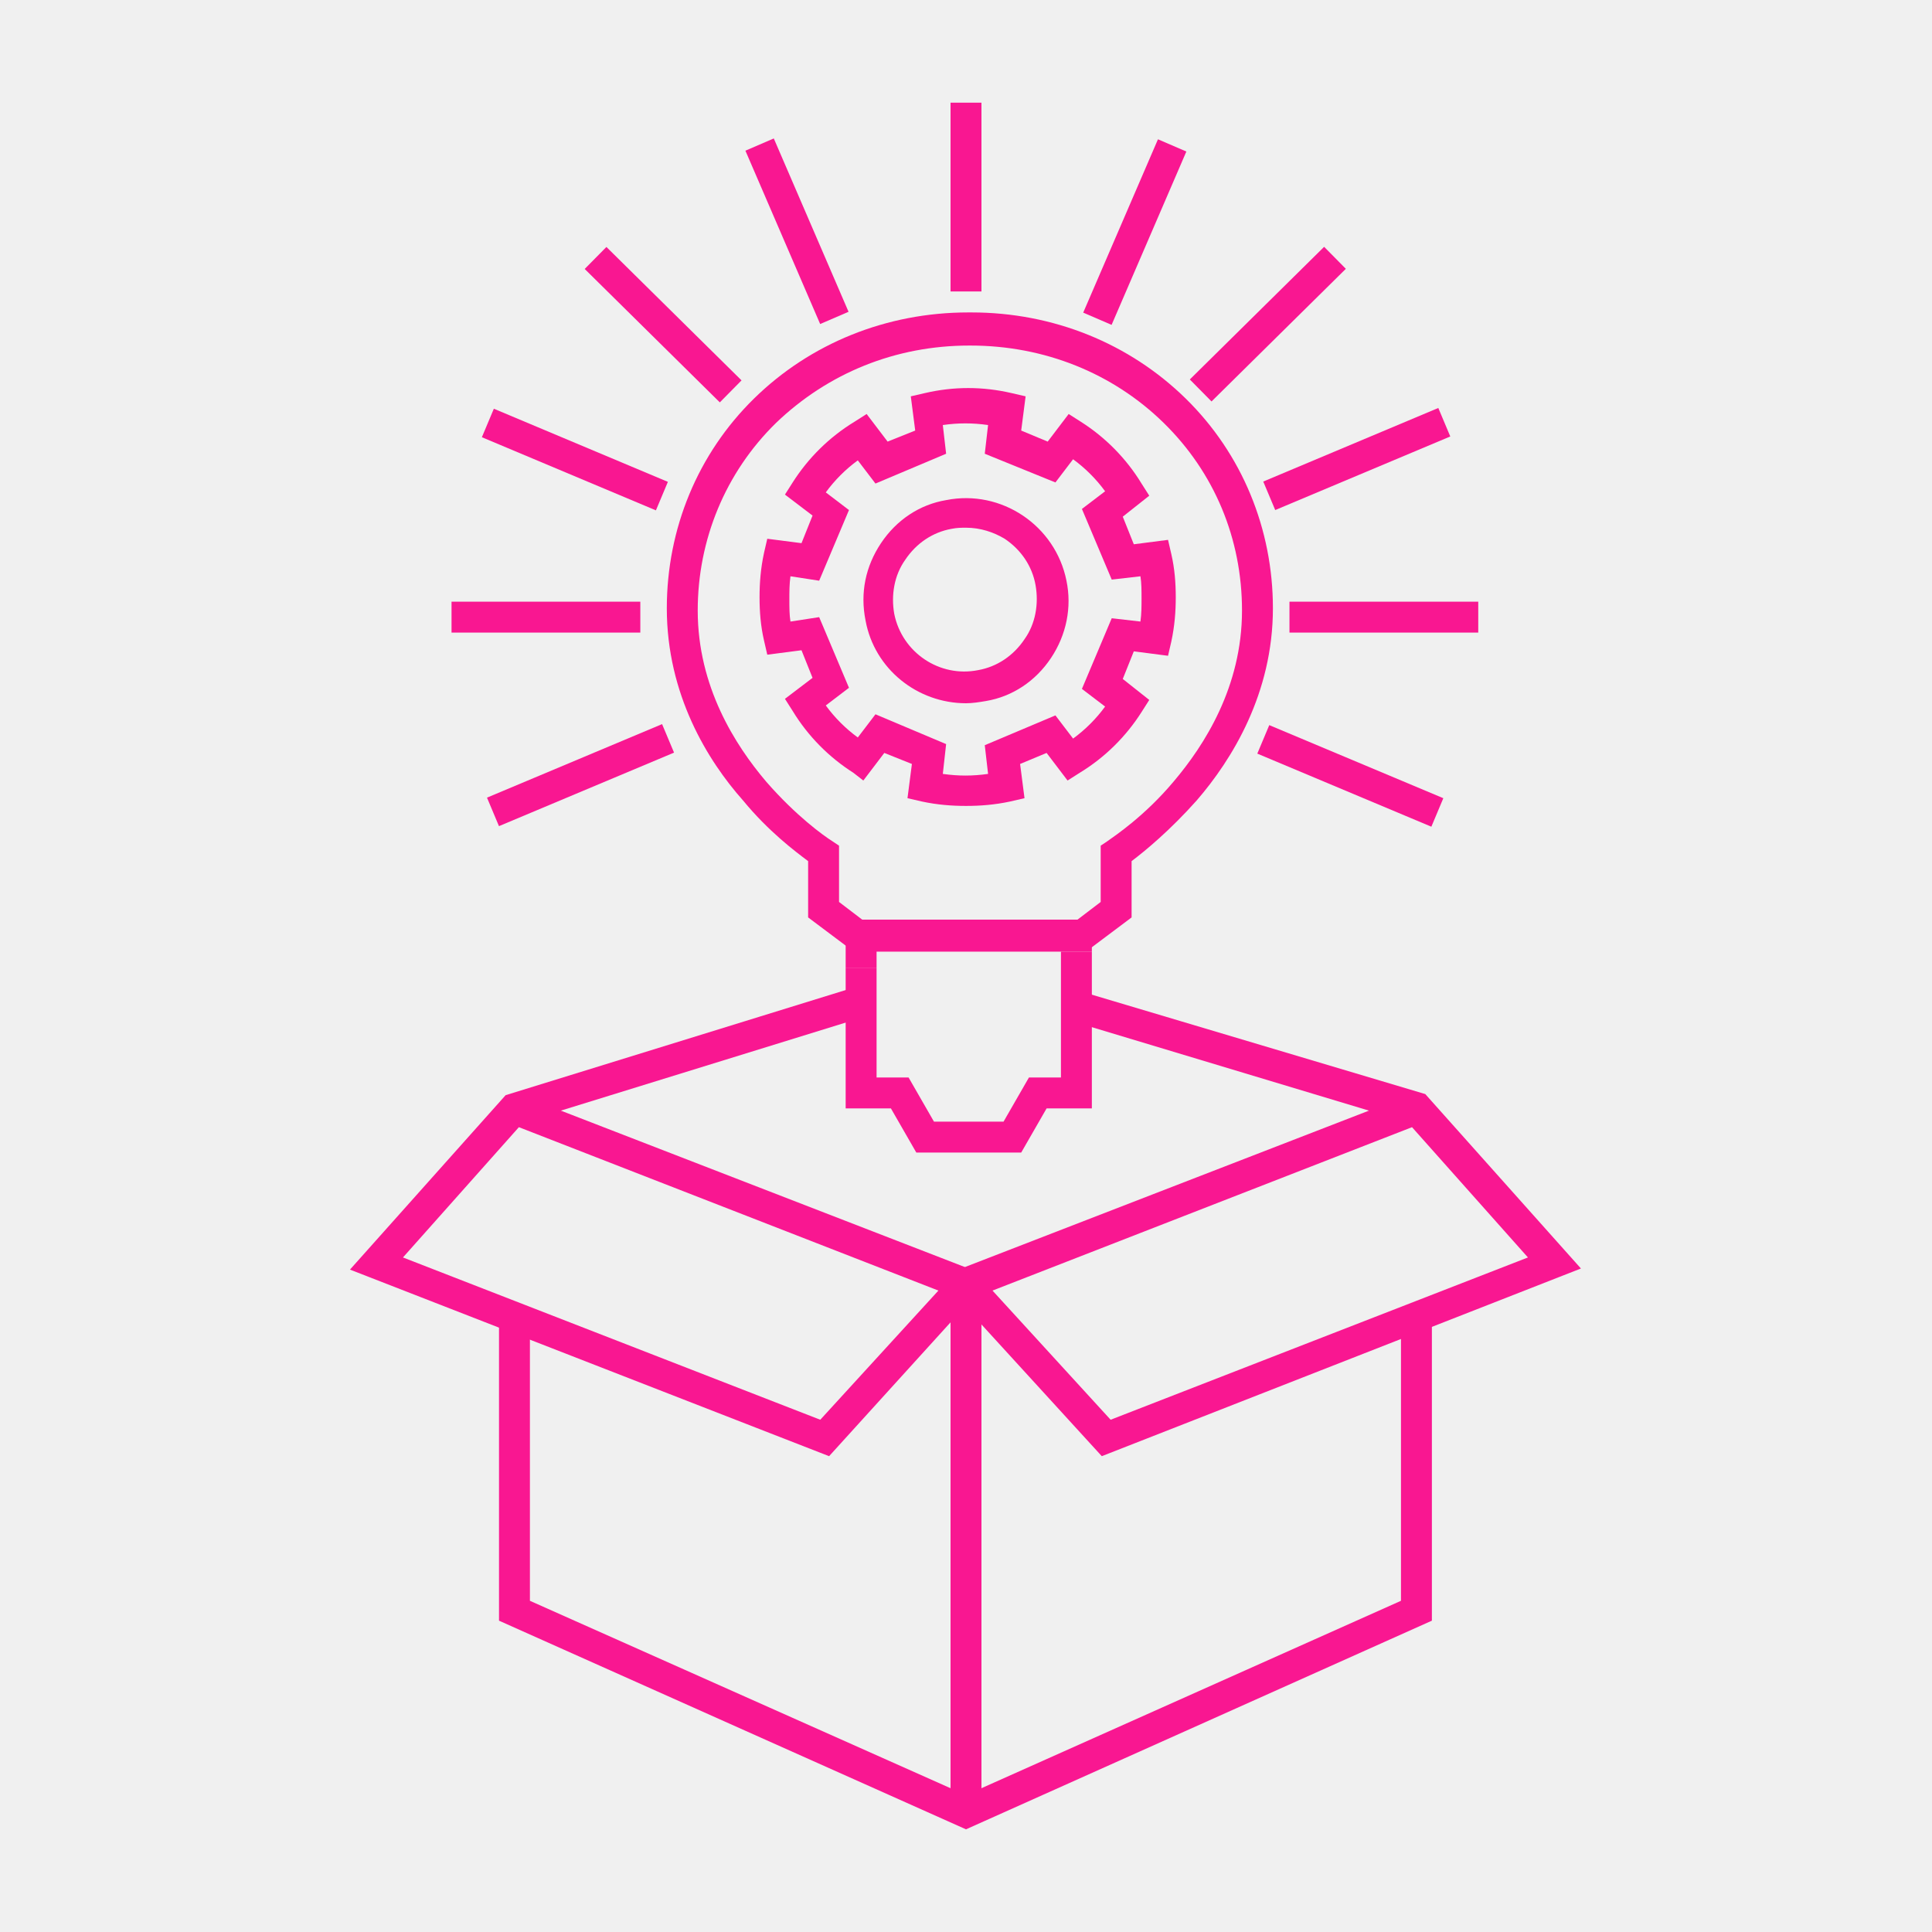
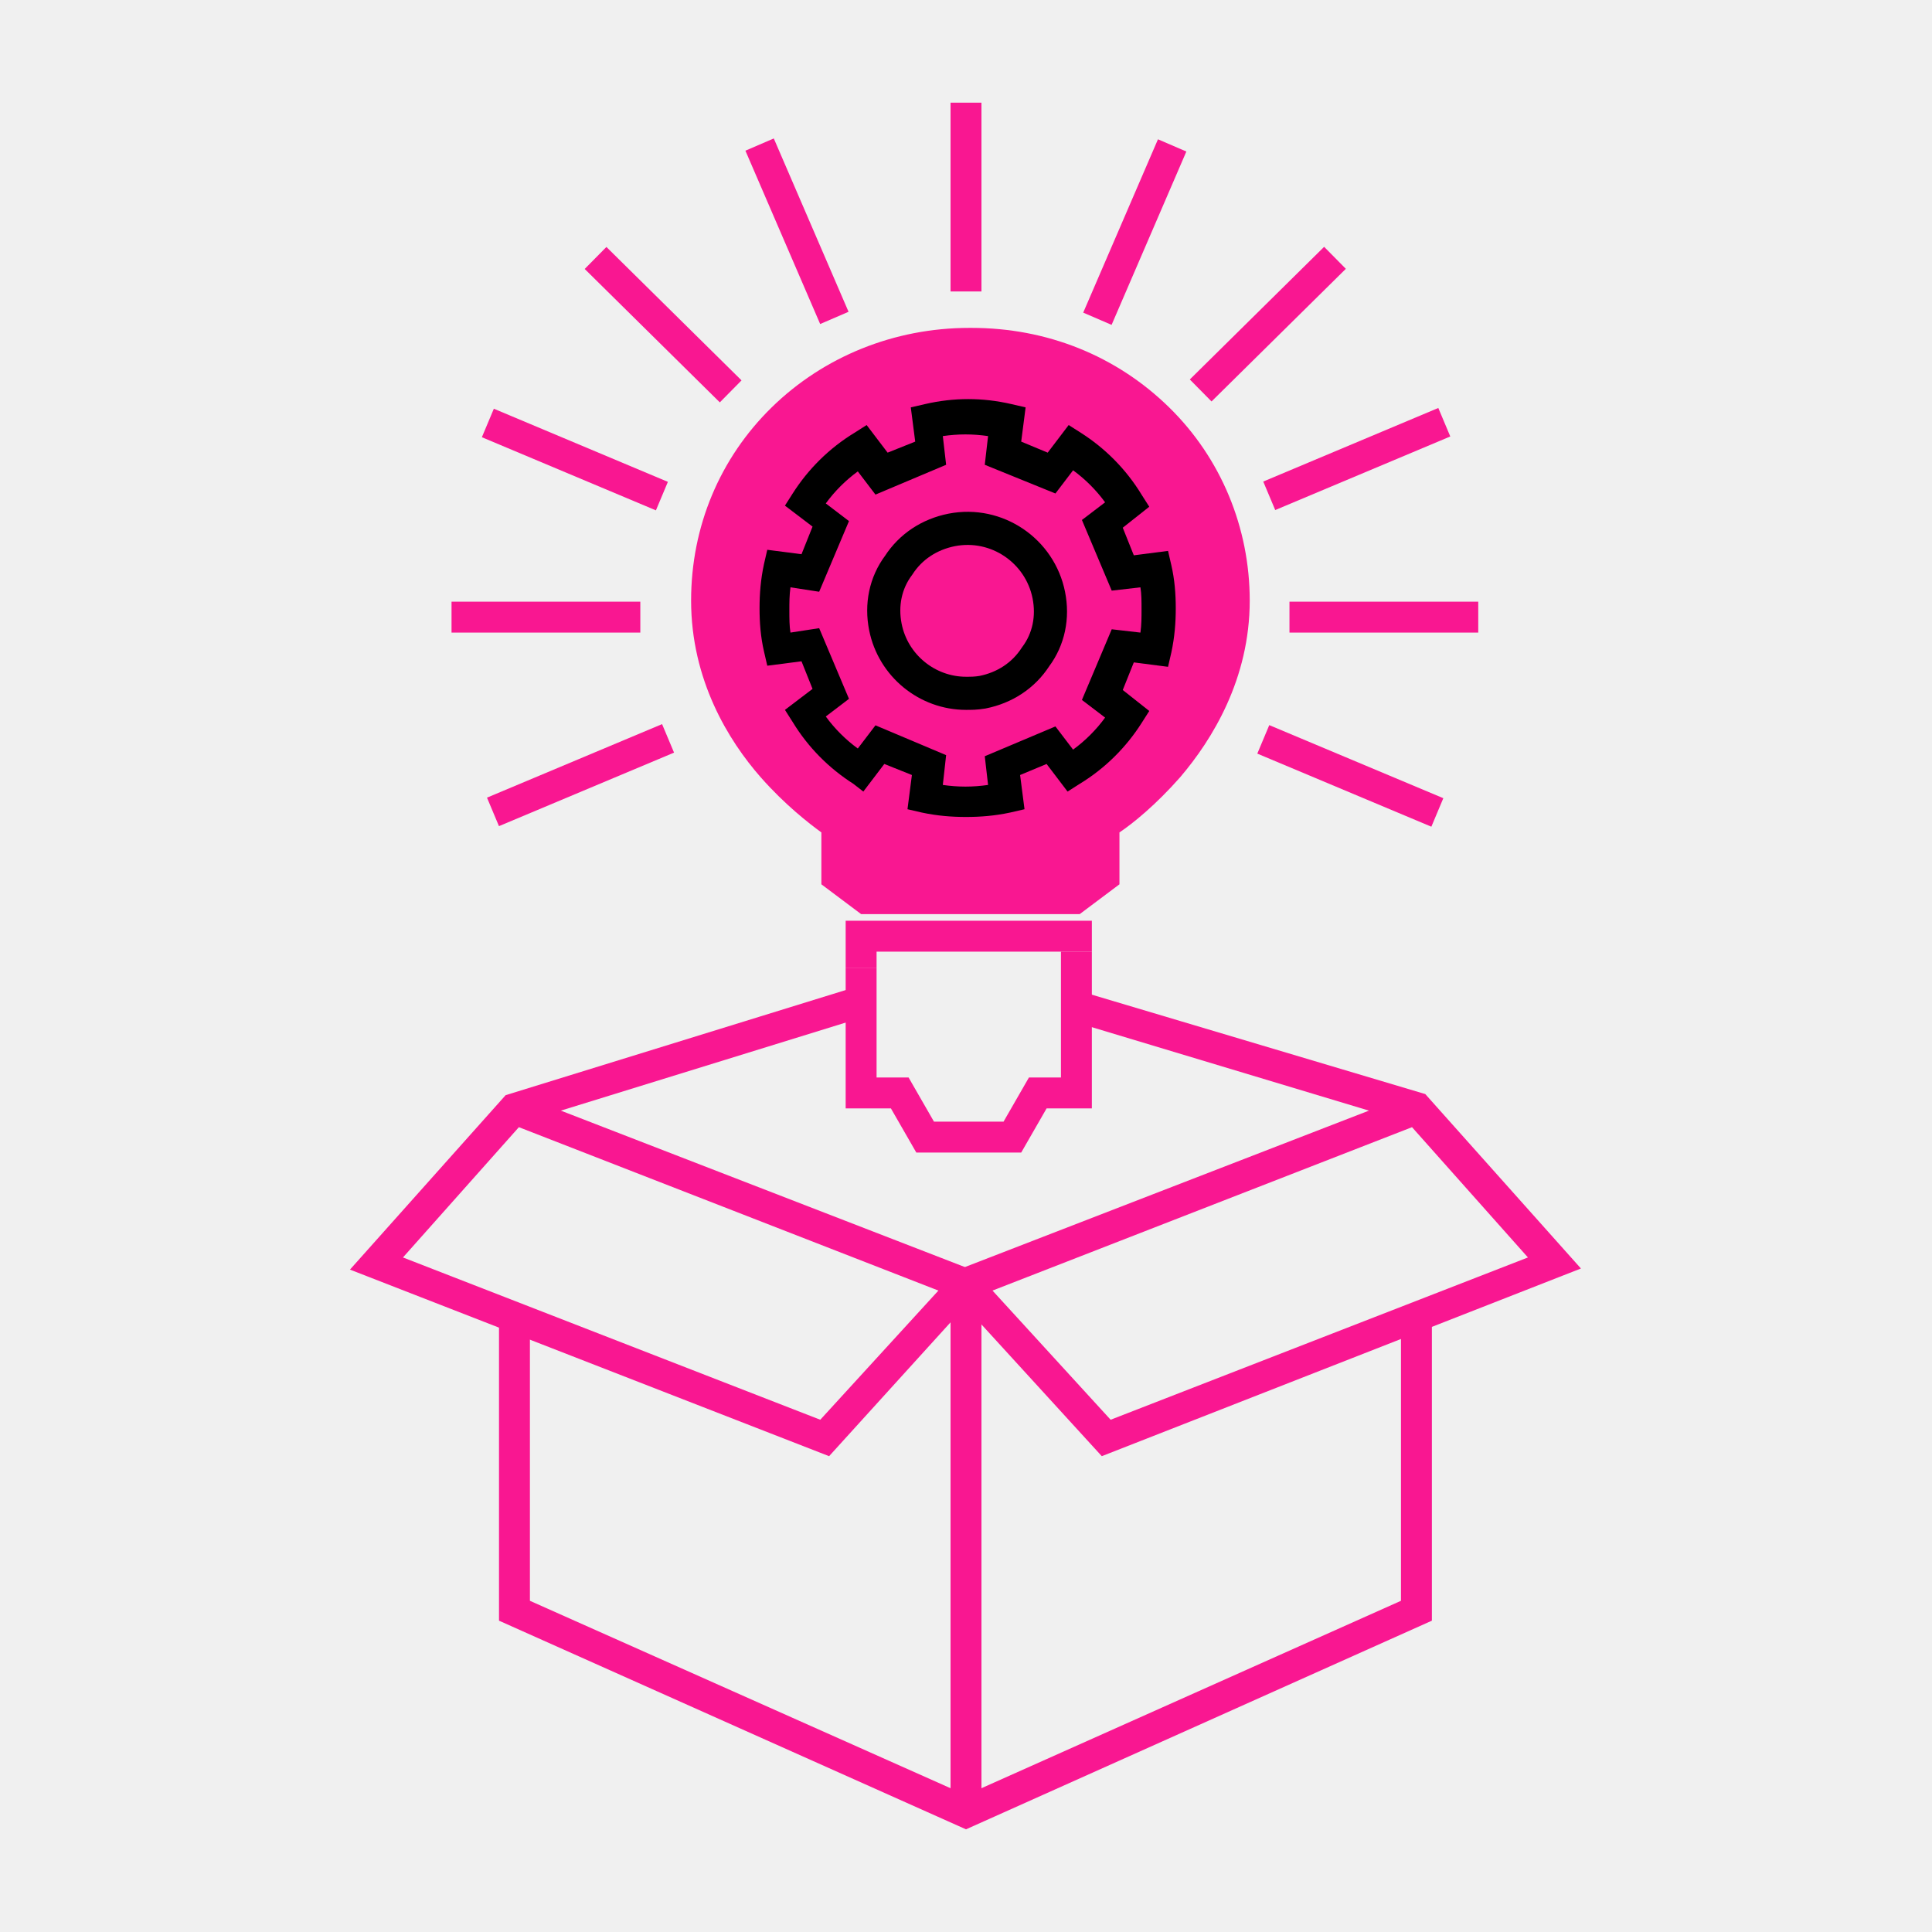
- <svg xmlns="http://www.w3.org/2000/svg" version="1.1" id="Layer_1" x="0px" y="0px" viewBox="0 0 175 175" style="enable-background:new 0 0 175 175;" xml:space="preserve">
+ <svg xmlns="http://www.w3.org/2000/svg" version="1.1" class="Layer_1" x="0px" y="0px" viewBox="0 0 175 175" style="enable-background:new 0 0 175 175;" xml:space="preserve">
  <style type="text/css">
- 	.outOfTheBoxIcon{fill:#F91791;}
+ 	.st0{fill:#F91791;}
+ 	.st1{fill:#F91791;stroke:#000000;stroke-width:3;stroke-miterlimit:10;}
+ 	.outOfTheBox .outOfTheBoxIcon0{fill:#F91791;}
+ 	.outOfTheBox .outOfTheBoxIcon1{fill:none;stroke:#F91791;stroke-width:3;stroke-miterlimit:10;}
+ 	.outOfTheBox #bulb{fill:none;stroke:#F91791;stroke-width:3;stroke-miterlimit:10;}
+ 	.outOfTheBox:hover .outOfTheBoxIcon0{fill:green;} 
+ 	.outOfTheBox:hover #bulb{fill:#F91791;stroke:#F91791;stroke-width:3;stroke-miterlimit:10;}
+ 	.outOfTheBox:hover #ray .outOfTheBoxIcon0{fill:#fff;}
+ 	.outOfTheBox:hover #gear .outOfTheBoxIcon0 {fill:#000;stroke:#F91791;stroke-width:3;stroke-miterlimit:10;}
</style>
-   <g>
+   <g id="box">
    <g>
      <g>
-         <g>
-           <polygon class="outOfTheBoxIcon" points="87.5,165.7 45.2,146.8 45.2,119.3 48,119.3 48,145 87.5,162.6 126.9,145 126.9,119.3 129.7,119.3      129.7,146.8     " />
-         </g>
-       </g>
-       <g>
-         <g>
-           <g>
-             <g>
-               <g>
-                 <g>
-                   <g>
-                     <g>
-                       <path class="outOfTheBoxIcon" d="M75.1,131.9l-43.4-16.9l14.1-15.8l31.7-9.8l0.8,2.7l-27.5,8.5l39,15.1L75.1,131.9z M36.5,113.9            l37.8,14.7L85,116.9l-38-14.8L36.5,113.9z" />
-                     </g>
-                     <g>
-                       <path class="outOfTheBoxIcon" d="M99.8,131.9l-14.8-16.2l39-15.1l-26.9-8.1l0.8-2.7l31.2,9.3l14.1,15.8L99.8,131.9z M89.9,116.9            l10.7,11.7l37.8-14.7l-10.5-11.8L89.9,116.9z" />
-                     </g>
-                   </g>
-                 </g>
-               </g>
-             </g>
-           </g>
-         </g>
+         <polygon class="st0" points="87.5,165.7 45.2,146.8 45.2,119.3 48,119.3 48,145 87.5,162.6 126.9,145 126.9,119.3 129.7,119.3     129.7,146.8    " />
      </g>
    </g>
    <g>
      <g>
        <g>
          <g>
            <g>
              <g>
                <g>
                  <g>
-                     <g>
-                       <g>
-                         <g>
-                           <path class="outOfTheBoxIcon" d="M87.8,86.1H77.2l-4-3v-5.1c-1.2-0.9-3.6-2.7-5.9-5.5c-3.2-3.6-6.9-9.6-6.9-17.4              c0-7.2,2.8-14,7.9-19c5.1-5,12-7.8,19.4-7.8H88c7.4,0,14.3,2.8,19.4,7.8c5.1,5,7.9,11.8,7.9,19c0,7.7-3.7,13.7-6.9,17.4              c-2.4,2.7-4.7,4.6-5.9,5.5v5.1l-4,3H87.8z M78.1,83.3h9.7l0,0h9.8l2.1-1.6v-5.1l0.6-0.4c0.7-0.5,3.4-2.3,6-5.4              c2.8-3.3,6.2-8.6,6.2-15.5c0-6.5-2.5-12.5-7.1-17c-4.6-4.5-10.8-7-17.5-7h-0.1c-6.7,0-12.8,2.5-17.5,7              c-4.6,4.5-7.1,10.6-7.1,17c0,6.9,3.4,12.2,6.2,15.5c2.7,3.1,5.2,4.9,6,5.4l0.6,0.4v5.1L78.1,83.3z" />
-                         </g>
-                       </g>
-                     </g>
-                     <g>
-                       <g>
-                         <polygon class="outOfTheBoxIcon" points="79.4,87.7 76.6,87.7 76.6,83.4 98.9,83.4 98.9,86.2 96.1,86.2 96.1,86.2 79.4,86.2                        " />
-                       </g>
-                     </g>
-                     <g>
-                       <g>
-                         <polygon class="outOfTheBoxIcon" points="83.8,104.4 83,104.4 80.7,100.4 76.6,100.4 76.6,87.7 79.4,87.7 79.4,97.6 82.3,97.6             84.6,101.6 90.9,101.6 93.2,97.6 96.1,97.6 96.1,86.2 98.9,86.2 98.9,100.4 94.8,100.4 92.5,104.4            " />
-                       </g>
-                     </g>
+                     <path class="st0" d="M75.1,131.9l-43.4-16.9l14.1-15.8l31.7-9.8l0.8,2.7l-27.5,8.5l39,15.1L75.1,131.9z M36.5,113.9           l37.8,14.7L85,116.9l-38-14.8L36.5,113.9z" />
+                   </g>
+                   <g>
+                     <path class="st0" d="M99.8,131.9l-14.8-16.2l39-15.1l-26.9-8.1l0.8-2.7l31.2,9.3l14.1,15.8L99.8,131.9z M89.9,116.9           l10.7,11.7l37.8-14.7l-10.5-11.8L89.9,116.9z" />
                  </g>
                </g>
              </g>
            </g>
          </g>
        </g>
-         <g>
-           <rect x="86.1" y="9.3" class="outOfTheBoxIcon" width="2.8" height="17.1" />
-         </g>
-         <g>
-           <rect x="94.2" y="19.6" transform="matrix(0.396 -0.9182 0.9182 0.396 42.8172 107.0509)" class="outOfTheBoxIcon" width="17.1" height="2.8" />
-         </g>
-         <g>
-           <rect x="106.3" y="27.9" transform="matrix(0.7115 -0.7026 0.7026 0.7115 12.5376 89.2073)" class="outOfTheBoxIcon" width="17.1" height="2.8" />
-         </g>
-         <g>
-           <rect x="114.3" y="40.2" transform="matrix(0.9219 -0.3875 0.3875 0.9219 -6.5261 50.8499)" class="outOfTheBoxIcon" width="17.2" height="2.8" />
-         </g>
-         <g>
-           <rect x="116.8" y="54.5" class="outOfTheBoxIcon" width="17.1" height="2.8" />
-         </g>
-         <g>
-           <rect x="120.9" y="61.7" transform="matrix(0.3871 -0.922 0.922 0.3871 10.1984 155.8487)" class="outOfTheBoxIcon" width="2.8" height="17.1" />
-         </g>
-         <g>
-           <rect x="70.8" y="12.4" transform="matrix(0.9182 -0.396 0.396 0.9182 -2.4001 30.3004)" class="outOfTheBoxIcon" width="2.8" height="17.1" />
-         </g>
-         <g>
-           <rect x="58.6" y="20.8" transform="matrix(0.7026 -0.7116 0.7116 0.7026 -3.0122 51.4481)" class="outOfTheBoxIcon" width="2.8" height="17.2" />
-         </g>
-         <g>
-           <rect x="50.7" y="33" transform="matrix(0.3874 -0.9219 0.9219 0.3874 -6.4158 73.5596)" class="outOfTheBoxIcon" width="2.8" height="17.1" />
-         </g>
-         <g>
-           <rect x="40.9" y="54.5" class="outOfTheBoxIcon" width="17.1" height="2.8" />
-         </g>
-         <g>
-           <rect x="44" y="68.8" transform="matrix(0.922 -0.3872 0.3872 0.922 -23.0952 25.8534)" class="outOfTheBoxIcon" width="17.2" height="2.8" />
-         </g>
      </g>
    </g>
    <g>
-       <rect x="86.1" y="116.4" class="outOfTheBoxIcon" width="2.8" height="47.7" />
+       <rect x="86.1" y="116.4" class="st0" width="2.8" height="47.7" />
    </g>
-     <g>
+   </g>
+   <g id="lightbulb">
+     <g id="bottomBulb">
      <g>
-         <g>
-           <g>
-             <path class="outOfTheBoxIcon" d="M87.5,63.7c-4.4,0-8.3-3.1-9.1-7.5c-0.5-2.5,0-4.9,1.4-7c1.4-2.1,3.5-3.5,5.9-3.9c5-1,9.9,2.3,10.9,7.3       c0.5,2.4,0,4.9-1.4,7c-1.4,2.1-3.5,3.5-5.9,3.9l0,0C88.7,63.6,88.1,63.7,87.5,63.7z M87.5,47.8c-0.4,0-0.8,0-1.3,0.1       c-1.7,0.3-3.2,1.3-4.2,2.8c-1,1.4-1.3,3.2-1,4.9c0.7,3.5,4.1,5.8,7.6,5.1l0,0c1.7-0.3,3.2-1.3,4.2-2.8c1-1.4,1.3-3.2,1-4.9       c-0.3-1.7-1.3-3.2-2.8-4.2C90,48.2,88.8,47.8,87.5,47.8z" />
-           </g>
-         </g>
-         <g>
-           <g>
-             <path class="outOfTheBoxIcon" d="M87.5,73c-1.3,0-2.6-0.1-4-0.4l-1.3-0.3l0.4-3.1l-2.5-1l-1.9,2.5L77.3,70c-2.2-1.4-4.1-3.3-5.5-5.6       l-0.7-1.1l2.5-1.9l-1-2.5l-3.1,0.4l-0.3-1.3c-0.3-1.3-0.4-2.6-0.4-3.9c0-1.3,0.1-2.6,0.4-4l0.3-1.3l3.1,0.4l1-2.5l-2.5-1.9       l0.7-1.1c1.4-2.2,3.3-4.1,5.6-5.5l1.1-0.7l1.9,2.5l2.5-1l-0.4-3.1l1.3-0.3c2.6-0.6,5.2-0.6,7.8,0l1.3,0.3l-0.4,3.1l2.4,1       l1.9-2.5l1.1,0.7c2.2,1.4,4.1,3.3,5.5,5.6l0.7,1.1l-2.4,1.9l1,2.5l3.1-0.4l0.3,1.3c0.3,1.3,0.4,2.6,0.4,3.9       c0,1.3-0.1,2.6-0.4,4l-0.3,1.3l-3.1-0.4l-1,2.5l2.4,1.9l-0.7,1.1c-1.4,2.2-3.3,4.1-5.6,5.5l-1.1,0.7l-1.9-2.5l-2.4,1l0.4,3.1       l-1.3,0.3C90.1,72.9,88.8,73,87.5,73z M85.4,70.1c1.4,0.2,2.7,0.2,4.1,0l-0.3-2.6l6.4-2.7l1.6,2.1c1.1-0.8,2.1-1.8,2.9-2.9       L98,62.4l2.7-6.4l2.6,0.3c0.1-0.7,0.1-1.4,0.1-2.1s0-1.4-0.1-2l-2.6,0.3l-2.7-6.4l2.1-1.6c-0.8-1.1-1.8-2.1-2.9-2.9l-1.6,2.1       l-6.4-2.6l0.3-2.6c-1.4-0.2-2.7-0.2-4.1,0l0.3,2.6l-6.4,2.7l-1.6-2.1c-1.1,0.8-2.1,1.8-2.9,2.9l2.1,1.6l-2.7,6.4l-2.6-0.4       c-0.1,0.7-0.1,1.4-0.1,2.1c0,0.7,0,1.4,0.1,2l2.6-0.4l2.7,6.4l-2.1,1.6c0.8,1.1,1.8,2.1,2.9,2.9l1.6-2.1l6.4,2.7L85.4,70.1z" />
-           </g>
-         </g>
+         <polygon class="st0" points="79.4,87.7 76.6,87.7 76.6,83.4 98.9,83.4 98.9,86.2 96.1,86.2 96.1,86.2 79.4,86.2    " />
+       </g>
+       <g>
+         <polygon class="st0" points="83.8,104.4 83,104.4 80.7,100.4 76.6,100.4 76.6,87.7 79.4,87.7 79.4,97.6 82.3,97.6 84.6,101.6     90.9,101.6 93.2,97.6 96.1,97.6 96.1,86.2 98.9,86.2 98.9,100.4 94.8,100.4 92.5,104.4    " />
      </g>
    </g>
+     <g id="ray">
+       <g>
+         <rect x="86.1" y="9.3" class="st0" width="2.8" height="17.1" />
+       </g>
+       <g>
+         <rect x="94.2" y="19.6" transform="matrix(0.396 -0.9182 0.9182 0.396 42.8172 107.0509)" class="st0" width="17.1" height="2.8" />
+       </g>
+       <g>
+         <rect x="106.3" y="27.9" transform="matrix(0.7115 -0.7026 0.7026 0.7115 12.5376 89.2073)" class="st0" width="17.1" height="2.8" />
+       </g>
+       <g>
+         <rect x="114.3" y="40.2" transform="matrix(0.9219 -0.3875 0.3875 0.9219 -6.5261 50.8499)" class="st0" width="17.2" height="2.8" />
+       </g>
+       <g>
+         <rect x="116.8" y="54.5" class="st0" width="17.1" height="2.8" />
+       </g>
+       <g>
+         <rect x="120.9" y="61.7" transform="matrix(0.3871 -0.922 0.922 0.3871 10.1984 155.8487)" class="st0" width="2.8" height="17.1" />
+       </g>
+       <g>
+         <rect x="70.8" y="12.4" transform="matrix(0.9182 -0.396 0.396 0.9182 -2.4001 30.3004)" class="st0" width="2.8" height="17.1" />
+       </g>
+       <g>
+         <rect x="58.6" y="20.8" transform="matrix(0.7026 -0.7116 0.7116 0.7026 -3.0122 51.4481)" class="st0" width="2.8" height="17.2" />
+       </g>
+       <g>
+         <rect x="50.7" y="33" transform="matrix(0.3874 -0.9219 0.9219 0.3874 -6.4158 73.5596)" class="st0" width="2.8" height="17.1" />
+       </g>
+       <g>
+         <rect x="40.9" y="54.5" class="st0" width="17.1" height="2.8" />
+       </g>
+       <g>
+         <rect x="44" y="68.8" transform="matrix(0.922 -0.3872 0.3872 0.922 -23.0952 25.8534)" class="st0" width="17.2" height="2.8" />
+       </g>
+     </g>
+     <path id="bulb" class="st0" d="M87.8,82.8h-9.8l-3.6-2.7v-4.7c-1.1-0.8-3.3-2.5-5.5-5c-2.9-3.3-6.3-8.8-6.3-16   c0-6.7,2.6-12.9,7.3-17.5c4.7-4.6,11.1-7.2,17.9-7.2H88c6.8,0,13.1,2.5,17.9,7.2c4.7,4.6,7.3,10.9,7.3,17.5c0,7.1-3.4,12.6-6.3,16   c-2.2,2.5-4.3,4.2-5.5,5v4.7l-3.6,2.7H87.8z" />
+     <g id="gear">
+       <path d="M87.5,74c-1.3,0-2.6-0.1-4-0.4l-1.3-0.3l0.4-3.1l-2.5-1l-1.9,2.5L77.3,71c-2.2-1.4-4.1-3.3-5.5-5.6l-0.7-1.1l2.5-1.9    l-1-2.5l-3.1,0.4l-0.3-1.3c-0.3-1.3-0.4-2.6-0.4-3.9c0-1.3,0.1-2.6,0.4-4l0.3-1.3l3.1,0.4l1-2.5l-2.5-1.9l0.7-1.1    c1.4-2.2,3.3-4.1,5.6-5.5l1.1-0.7l1.9,2.5l2.5-1l-0.4-3.1l1.3-0.3c2.6-0.6,5.2-0.6,7.8,0l1.3,0.3l-0.4,3.1l2.4,1l1.9-2.5l1.1,0.7    c2.2,1.4,4.1,3.3,5.5,5.6l0.7,1.1l-2.4,1.9l1,2.5l3.1-0.4l0.3,1.3c0.3,1.3,0.4,2.6,0.4,3.9c0,1.3-0.1,2.6-0.4,4l-0.3,1.3l-3.1-0.4    l-1,2.5l2.4,1.9l-0.7,1.1c-1.4,2.2-3.3,4.1-5.6,5.5l-1.1,0.7l-1.9-2.5l-2.4,1l0.4,3.1l-1.3,0.3C90.1,73.9,88.8,74,87.5,74z     M85.4,71.1c1.4,0.2,2.7,0.2,4.1,0l-0.3-2.6l6.4-2.7l1.6,2.1c1.1-0.8,2.1-1.8,2.9-2.9L98,63.4l2.7-6.4l2.6,0.3    c0.1-0.7,0.1-1.4,0.1-2.1s0-1.4-0.1-2l-2.6,0.3l-2.7-6.4l2.1-1.6c-0.8-1.1-1.8-2.1-2.9-2.9l-1.6,2.1l-6.4-2.6l0.3-2.6    c-1.4-0.2-2.7-0.2-4.1,0l0.3,2.6l-6.4,2.7l-1.6-2.1c-1.1,0.8-2.1,1.8-2.9,2.9l2.1,1.6l-2.7,6.4l-2.6-0.4c-0.1,0.7-0.1,1.4-0.1,2.1    c0,0.7,0,1.4,0.1,2l2.6-0.4l2.7,6.4l-2.1,1.6c0.8,1.1,1.8,2.1,2.9,2.9l1.6-2.1l6.4,2.7L85.4,71.1z" />
+     </g>
+     <path id="innerGear" class="st1" d="M87.5,62.8c-3.5,0-6.6-2.5-7.3-6c-0.4-2,0-4,1.2-5.6c1.1-1.7,2.8-2.8,4.8-3.2   c4.1-0.8,8,1.9,8.8,5.9c0.4,2,0,4-1.2,5.6c-1.1,1.7-2.8,2.8-4.8,3.2l0,0C88.4,62.8,88,62.8,87.5,62.8z" />
  </g>
</svg>
